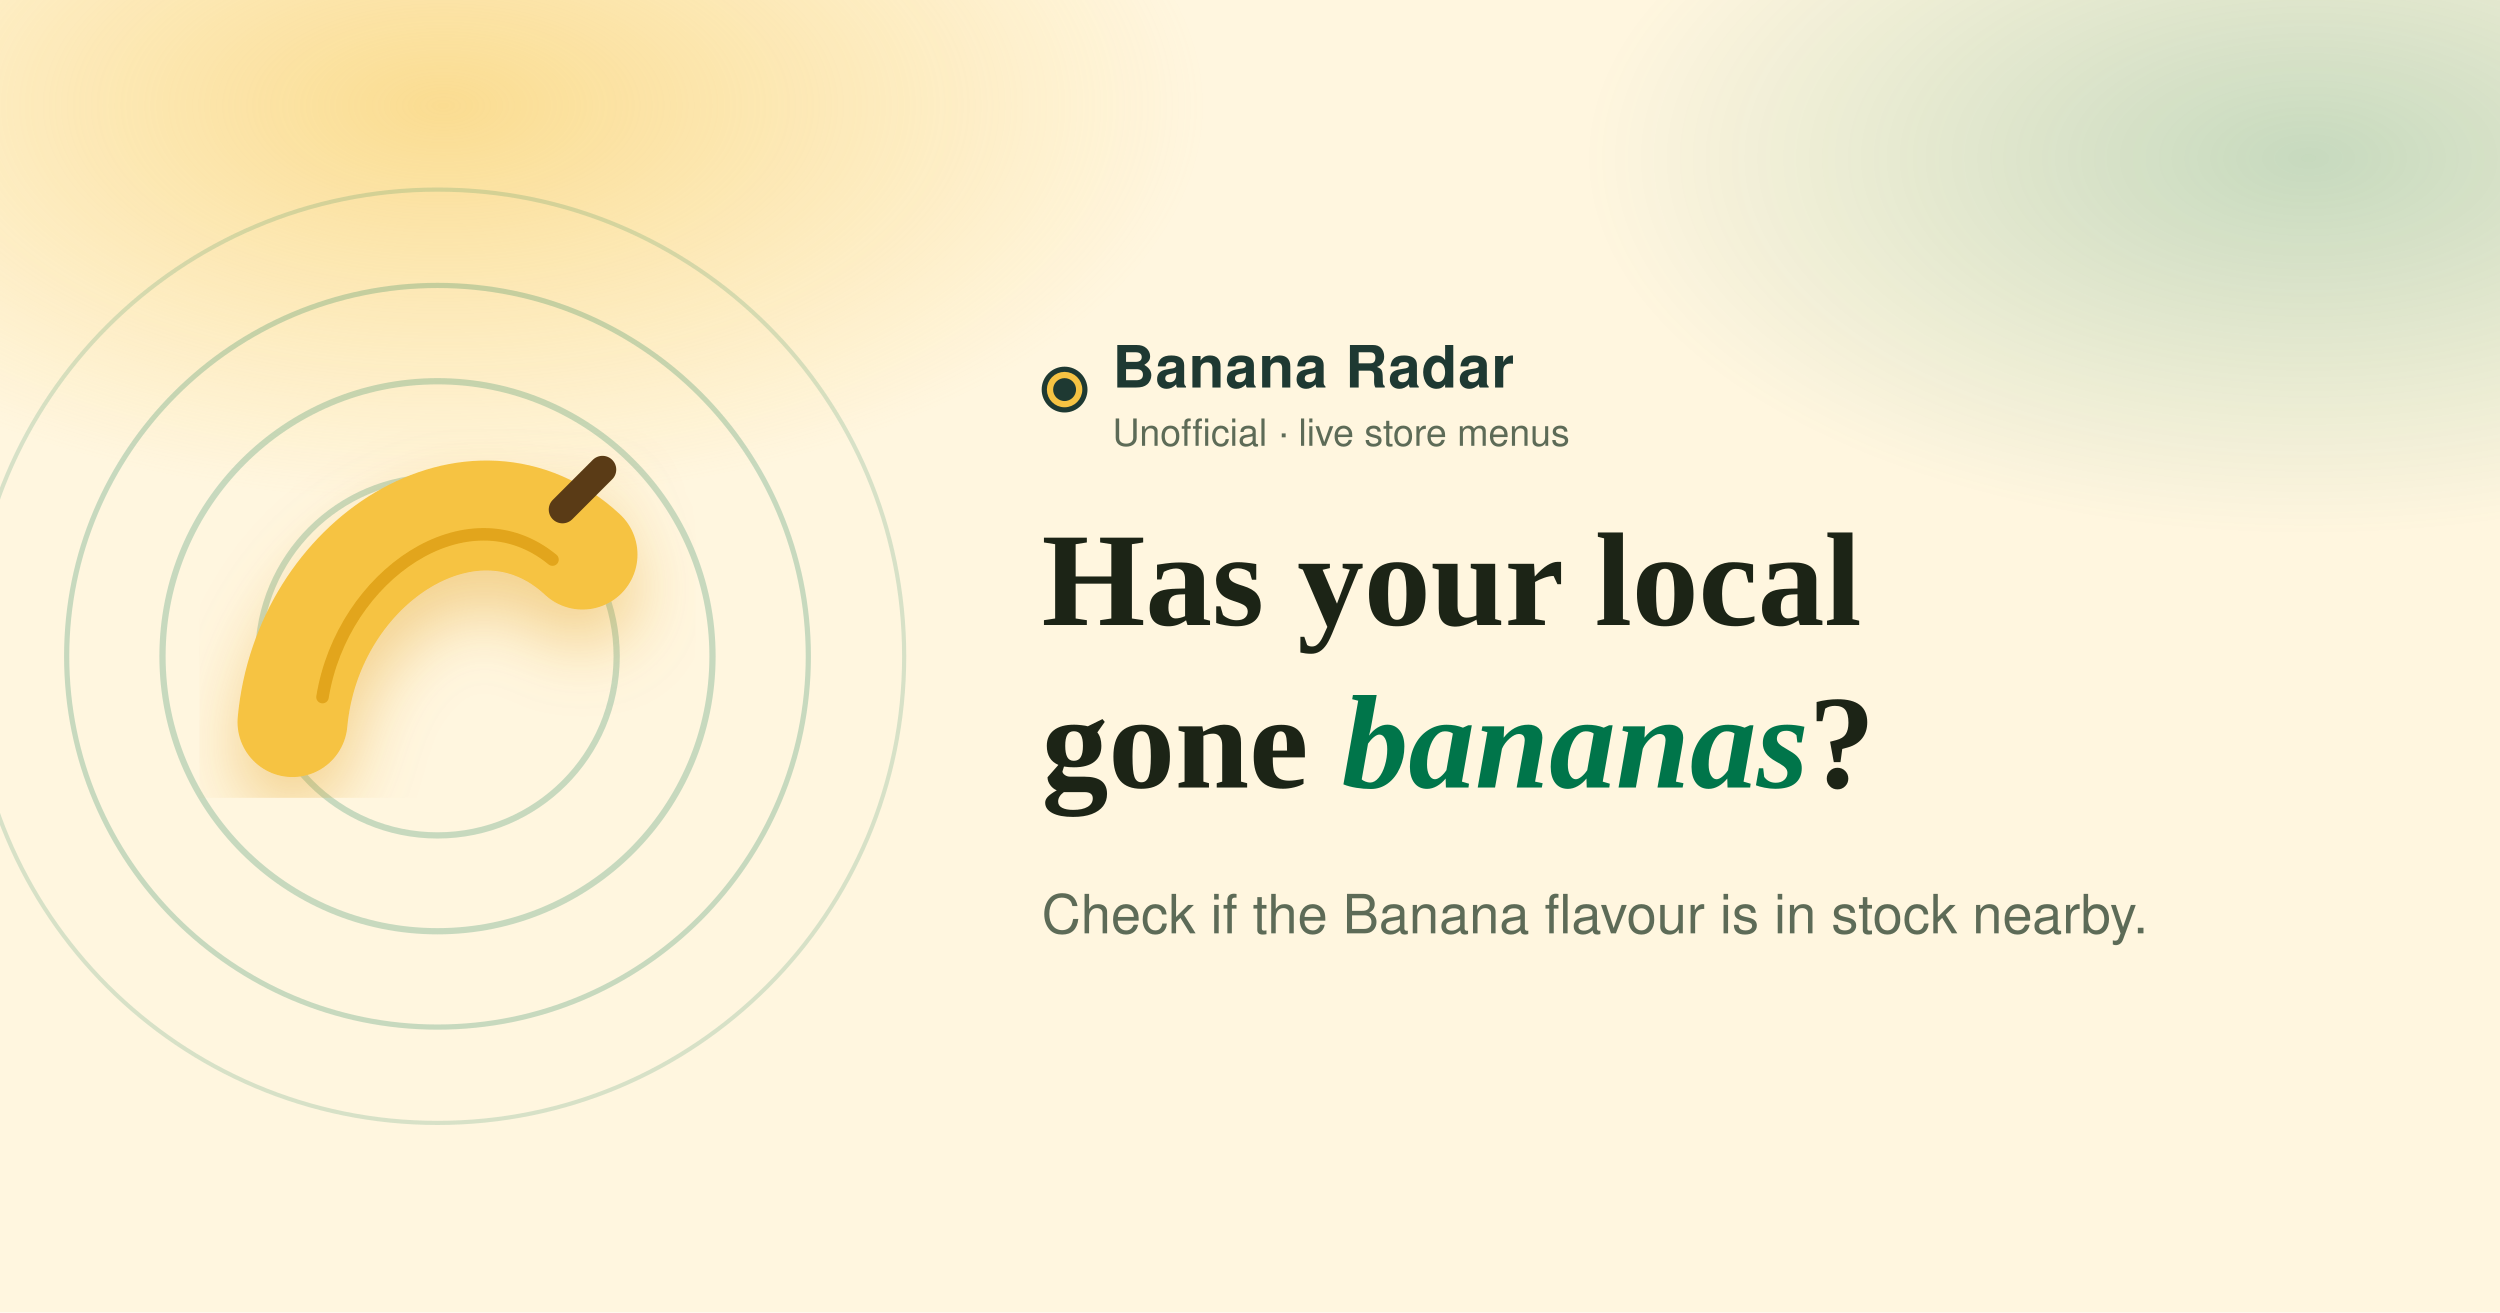
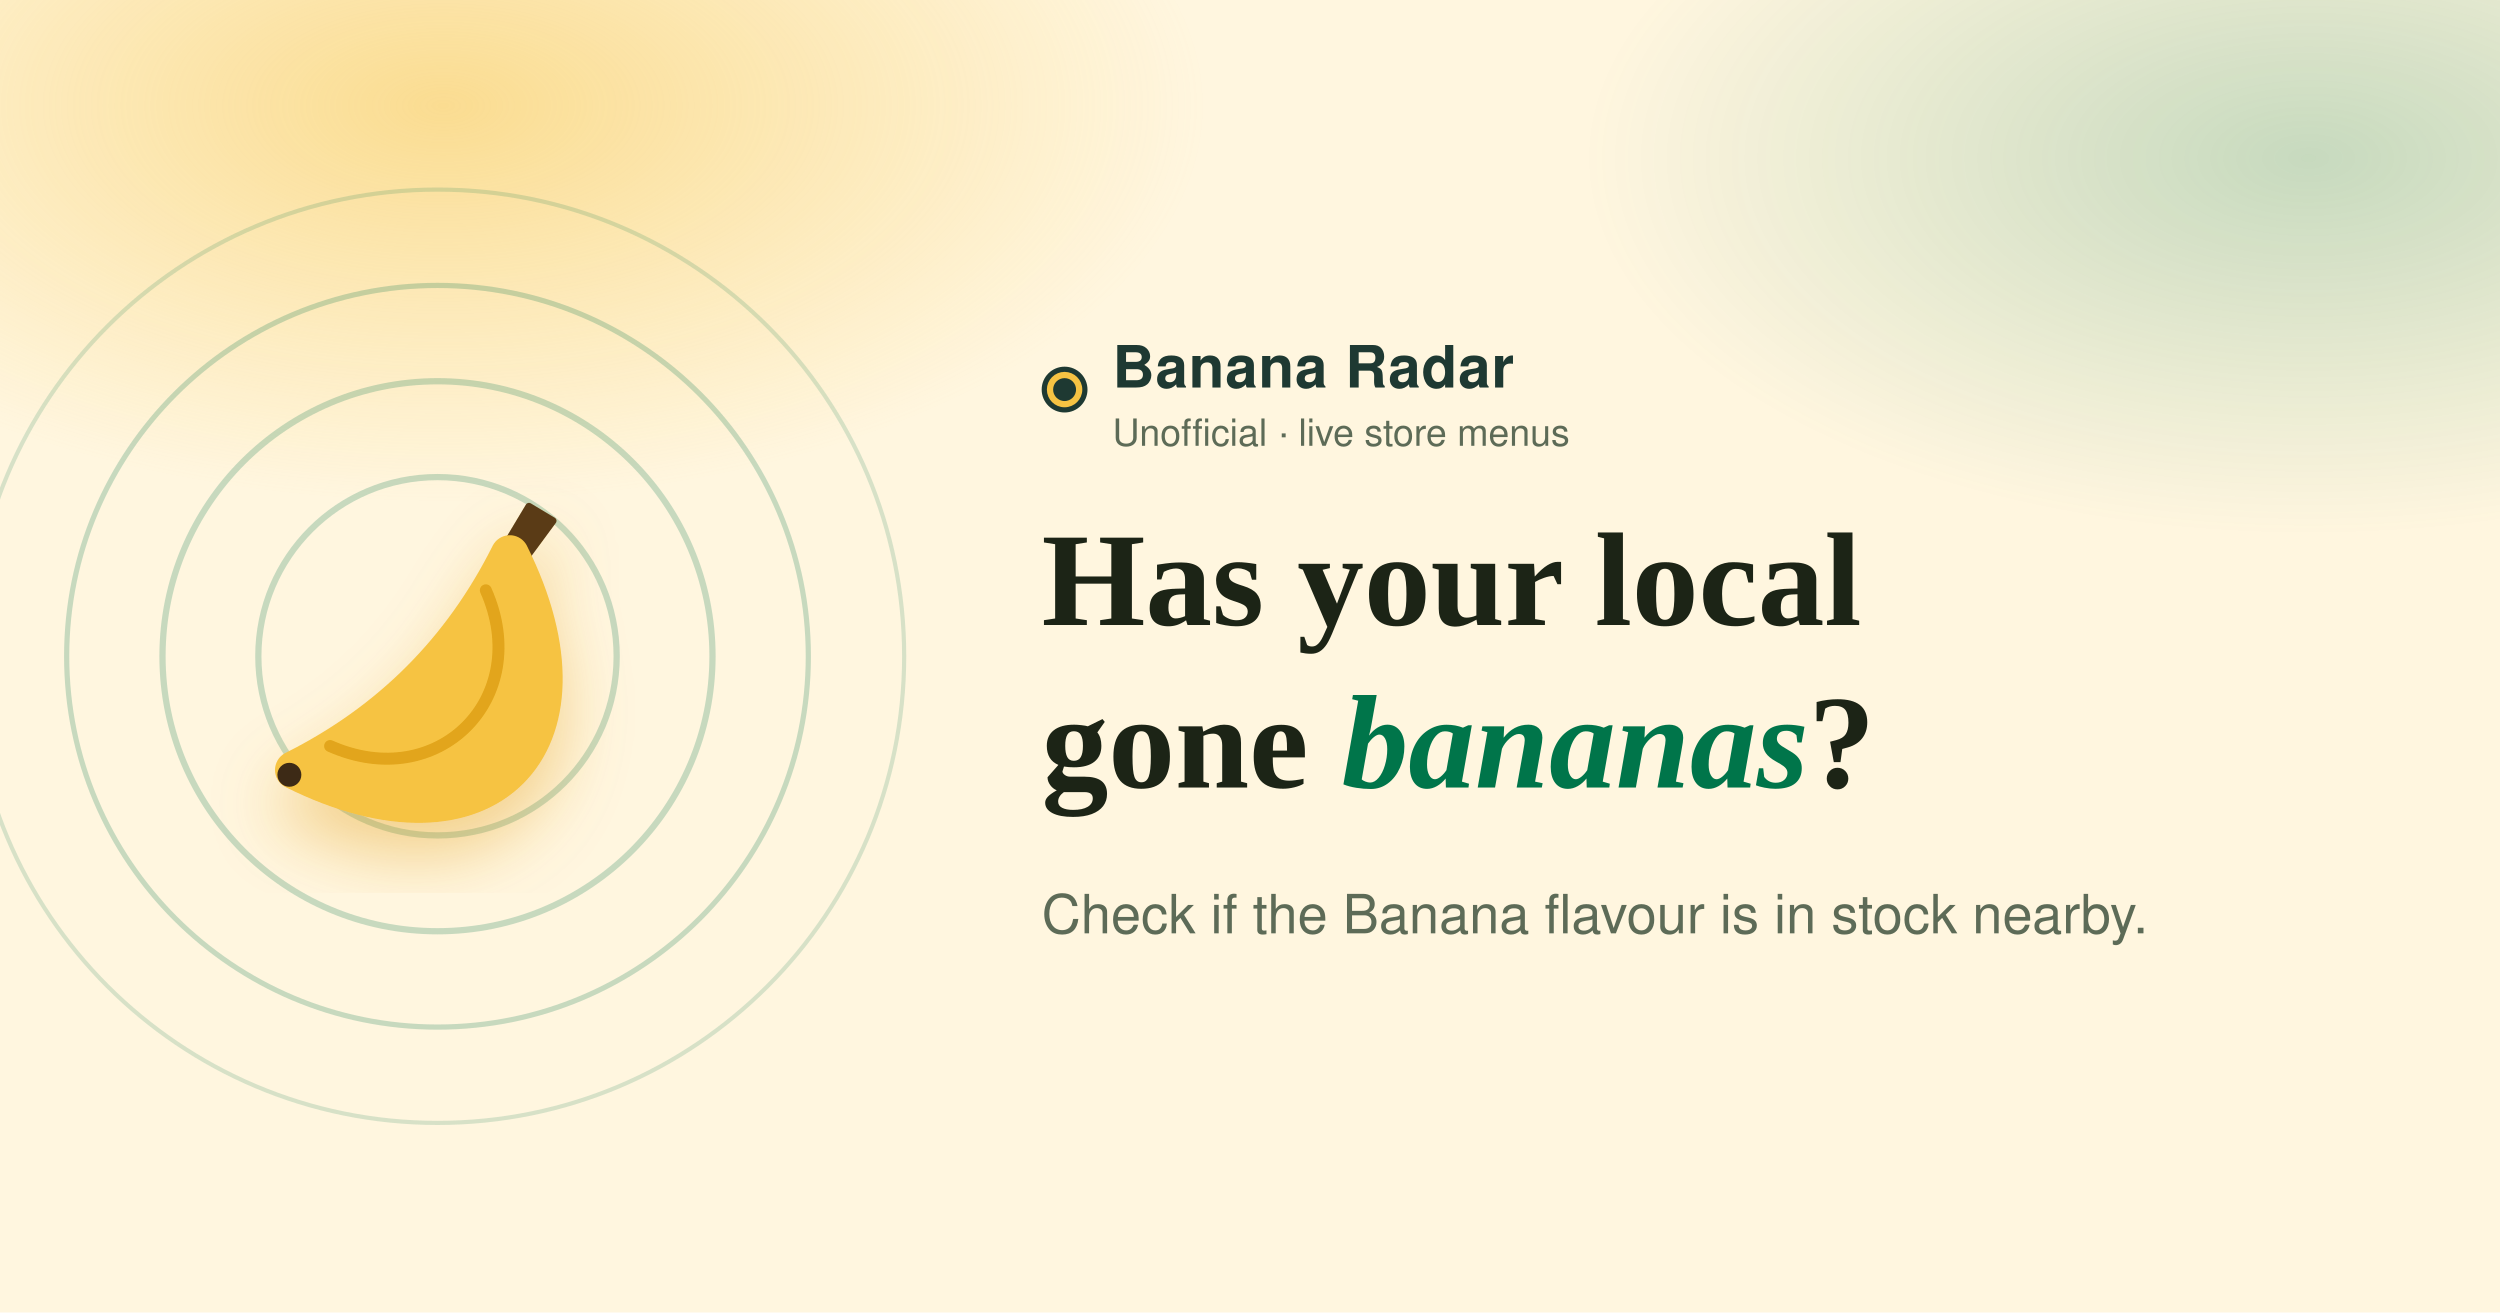
<svg xmlns="http://www.w3.org/2000/svg" width="1200" height="630" viewBox="0 0 1200 630" role="img" aria-label="Banana Radar">
  <defs>
    <radialGradient id="glowBanana" cx="18%" cy="8%" r="55%">
      <stop offset="0%" stop-color="#f6c343" stop-opacity="0.5" />
      <stop offset="55%" stop-color="#f6c343" stop-opacity="0" />
    </radialGradient>
    <radialGradient id="glowGreen" cx="92%" cy="12%" r="48%">
      <stop offset="0%" stop-color="#00754a" stop-opacity="0.22" />
      <stop offset="60%" stop-color="#00754a" stop-opacity="0" />
    </radialGradient>
    <filter id="bananaShadow" x="-30%" y="-30%" width="160%" height="160%">
      <feDropShadow dx="0" dy="14" stdDeviation="14" flood-color="#e09412" flood-opacity="0.38" />
    </filter>
  </defs>
  <rect width="1200" height="630" fill="#fff6df" />
  <rect width="1200" height="630" fill="url(#glowBanana)" />
  <rect width="1200" height="630" fill="url(#glowGreen)" />
  <g transform="translate(210,315)" fill="none" stroke="#00754a" stroke-opacity="0.22">
    <circle r="86" stroke-width="3" />
    <circle r="132" stroke-width="3" />
    <circle r="178" stroke-width="2.5" />
    <circle r="224" stroke-width="2" stroke-opacity="0.16" />
  </g>
-   <g transform="translate(90,175) scale(1.2)" filter="url(#bananaShadow)">
-     <g transform="translate(-10 -2)">
-       <path d="M52 145C58 80 125 38 168 78" fill="none" stroke="#f6c343" stroke-width="44" stroke-linecap="round" />
-       <path d="M64 135C72 86 122 52 156 80" fill="none" stroke="#e2a51a" stroke-width="5" stroke-linecap="round" />
-       <path d="M160 60 176 44" fill="none" stroke="#5a3b12" stroke-width="11" stroke-linecap="round" />
+   <g transform="translate(86, 204) scale(1.15)" filter="url(#bananaShadow)">
+     <g transform="translate(-2 4)">
+       <path d="M 136 50 L 148 30 L 158 36 L 144 55 Z" fill="#5a3b12" stroke="#5a3b12" stroke-width="3" stroke-linejoin="round" />
+       <path d="M 50 140 C 130 180 180 130 140 50 C 120 90 90 120 50 140 Z" fill="#f6c343" stroke="#f6c343" stroke-width="16" stroke-linejoin="round" />
+       <path d="M 65 130 C 110 150 150 110 130 65" fill="none" stroke="#e2a51a" stroke-width="5" stroke-linecap="round" />
+       <circle cx="48" cy="142" r="5" fill="#3d2a14" />
    </g>
  </g>
  <g transform="translate(500,168)">
    <g transform="translate(0,8)">
      <circle cx="11" cy="11" r="11" fill="#1e3932" />
      <circle cx="11" cy="11" r="7" fill="none" stroke="#f6c343" stroke-width="3" />
    </g>
    <text x="34" y="18" fill="#1e3932" font-family="Avenir Next, Helvetica Neue, Helvetica, Arial, sans-serif" font-size="28" font-weight="700" letter-spacing="0.4">Banana Radar</text>
    <text x="34" y="46" fill="#5d6b57" font-family="Avenir Next, Helvetica Neue, Helvetica, Arial, sans-serif" font-size="18" font-weight="500">Unofficial · live store menus</text>
  </g>
  <text x="500" y="300" fill="#1c2416" font-family="Georgia, Times New Roman, serif" font-size="64" font-weight="700">Has your local</text>
  <text x="500" y="378" fill="#1c2416" font-family="Georgia, Times New Roman, serif" font-size="64" font-weight="700">gone <tspan fill="#00754a" font-style="italic">bananas</tspan>?</text>
  <text x="500" y="448" fill="#5d6b57" font-family="Avenir Next, Helvetica Neue, Helvetica, Arial, sans-serif" font-size="26" font-weight="500">Check if the Banana flavour is in stock nearby.</text>
</svg>
